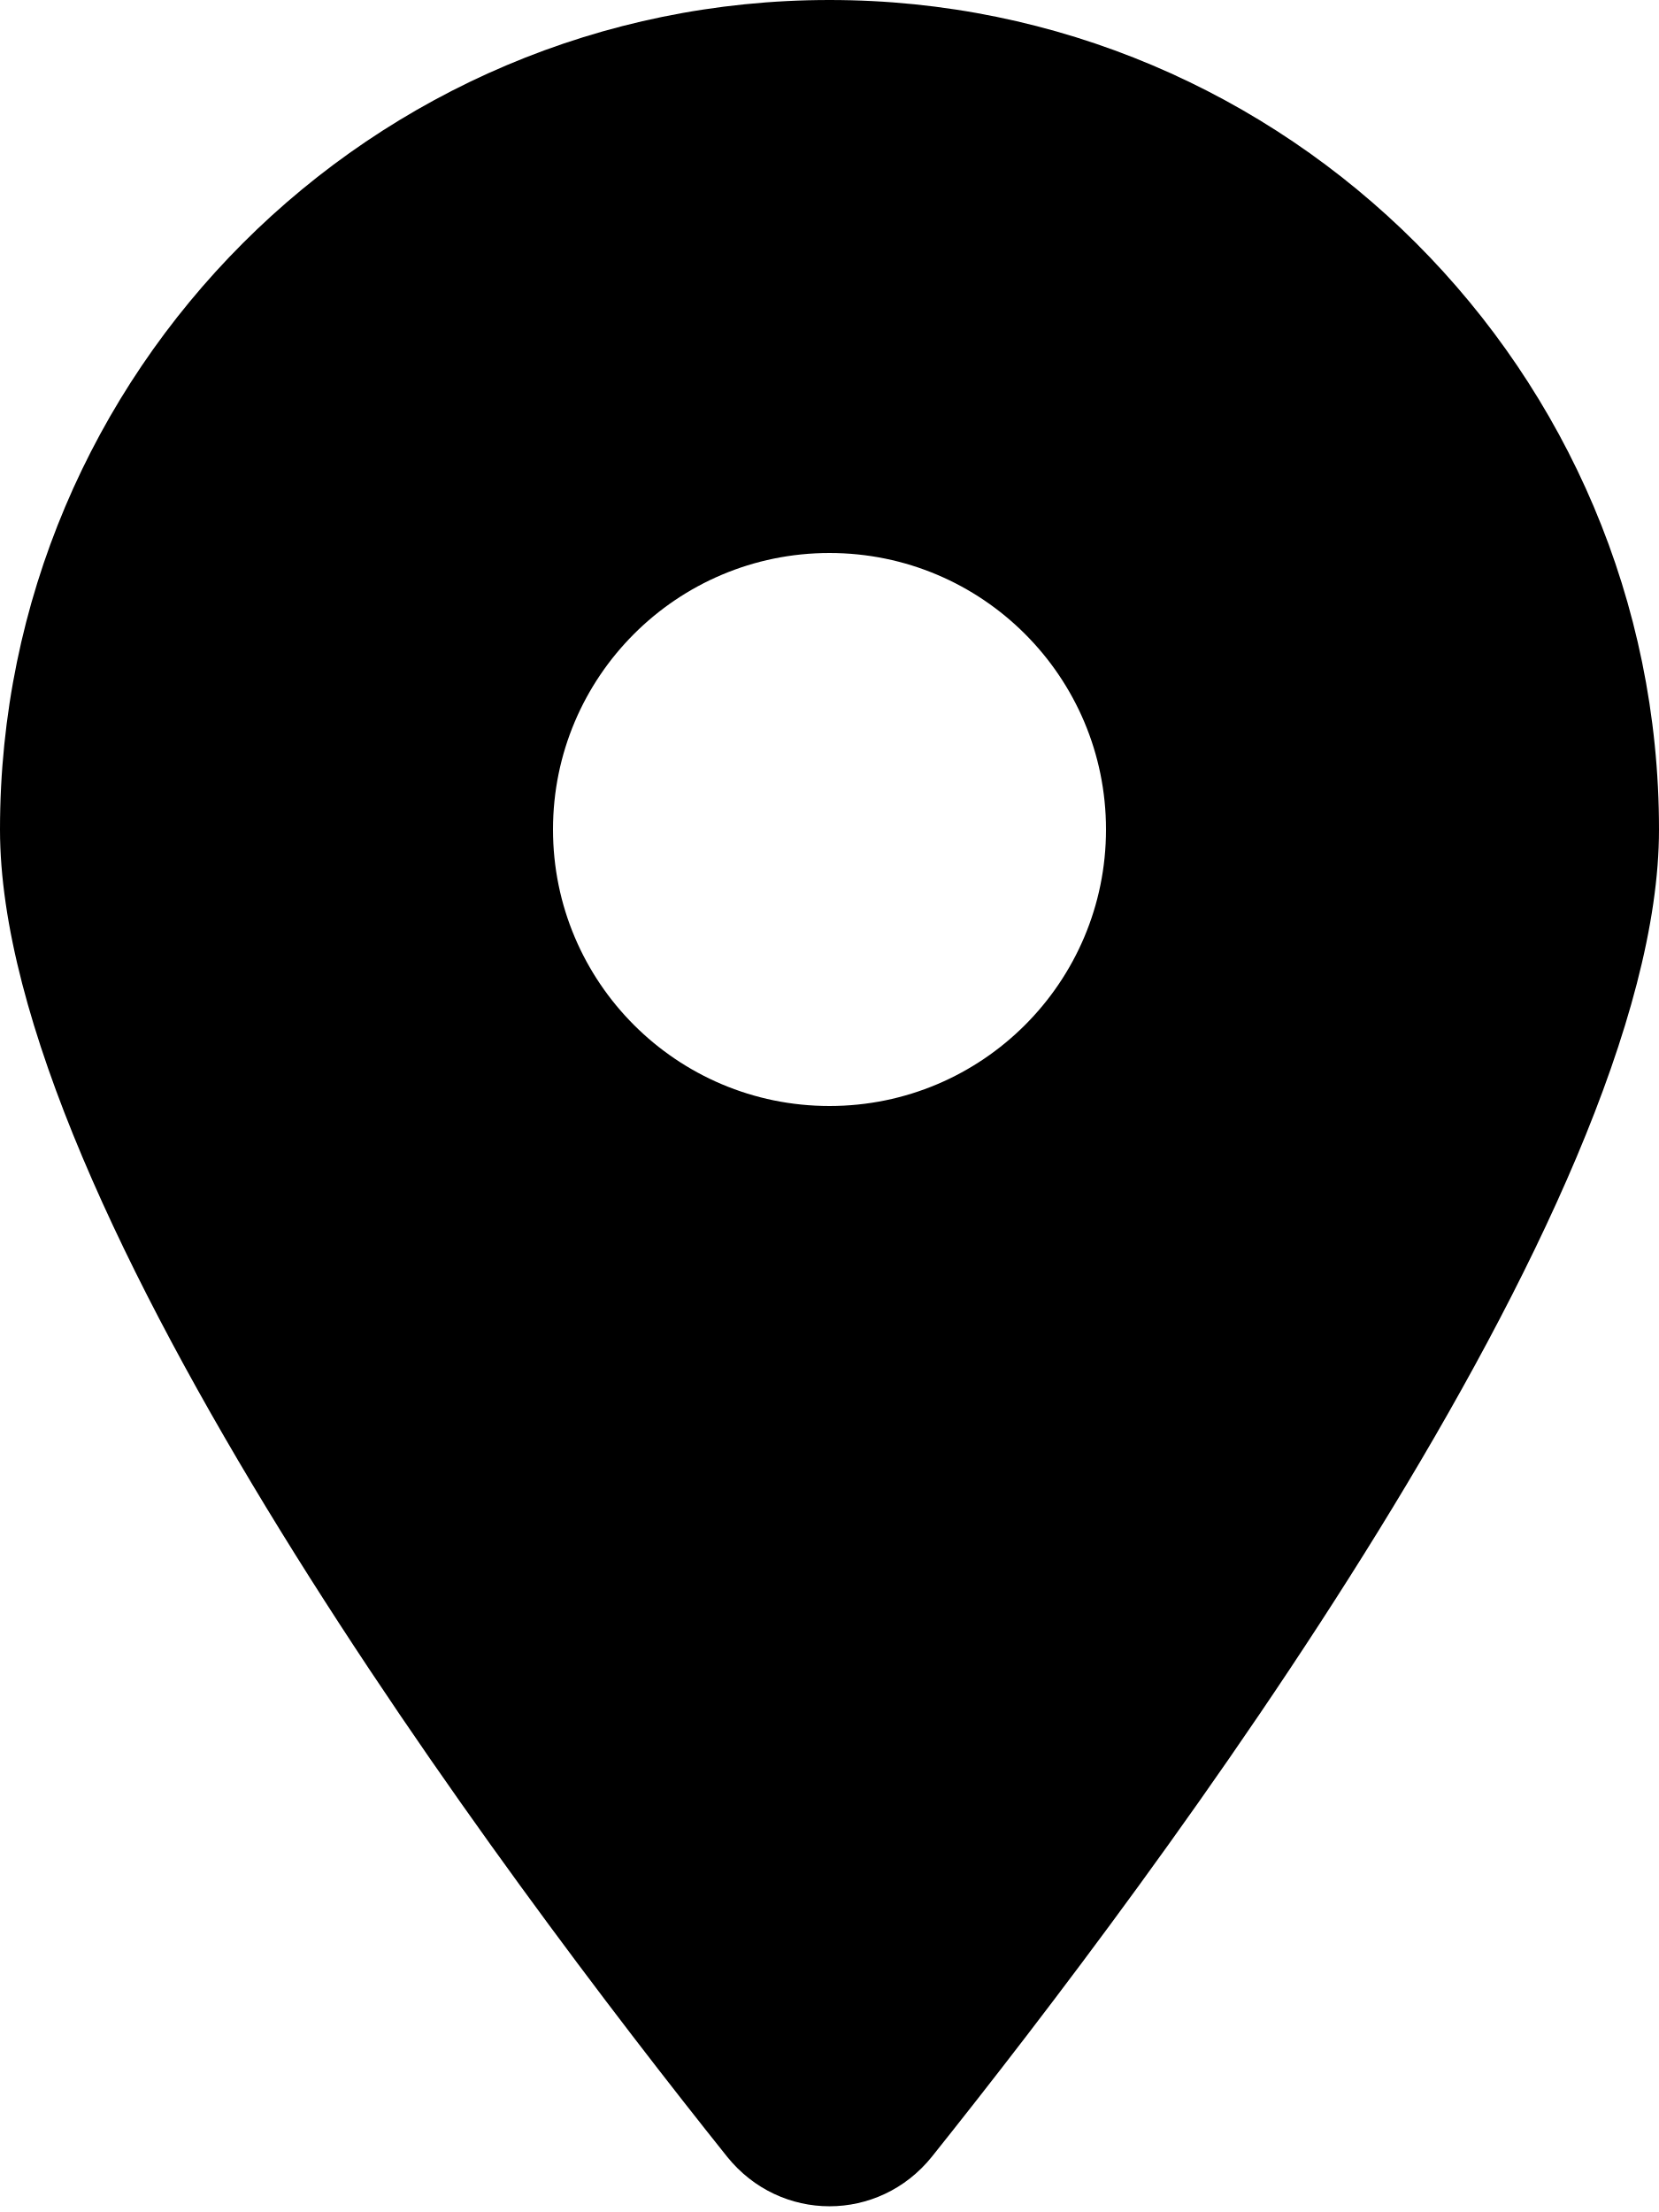
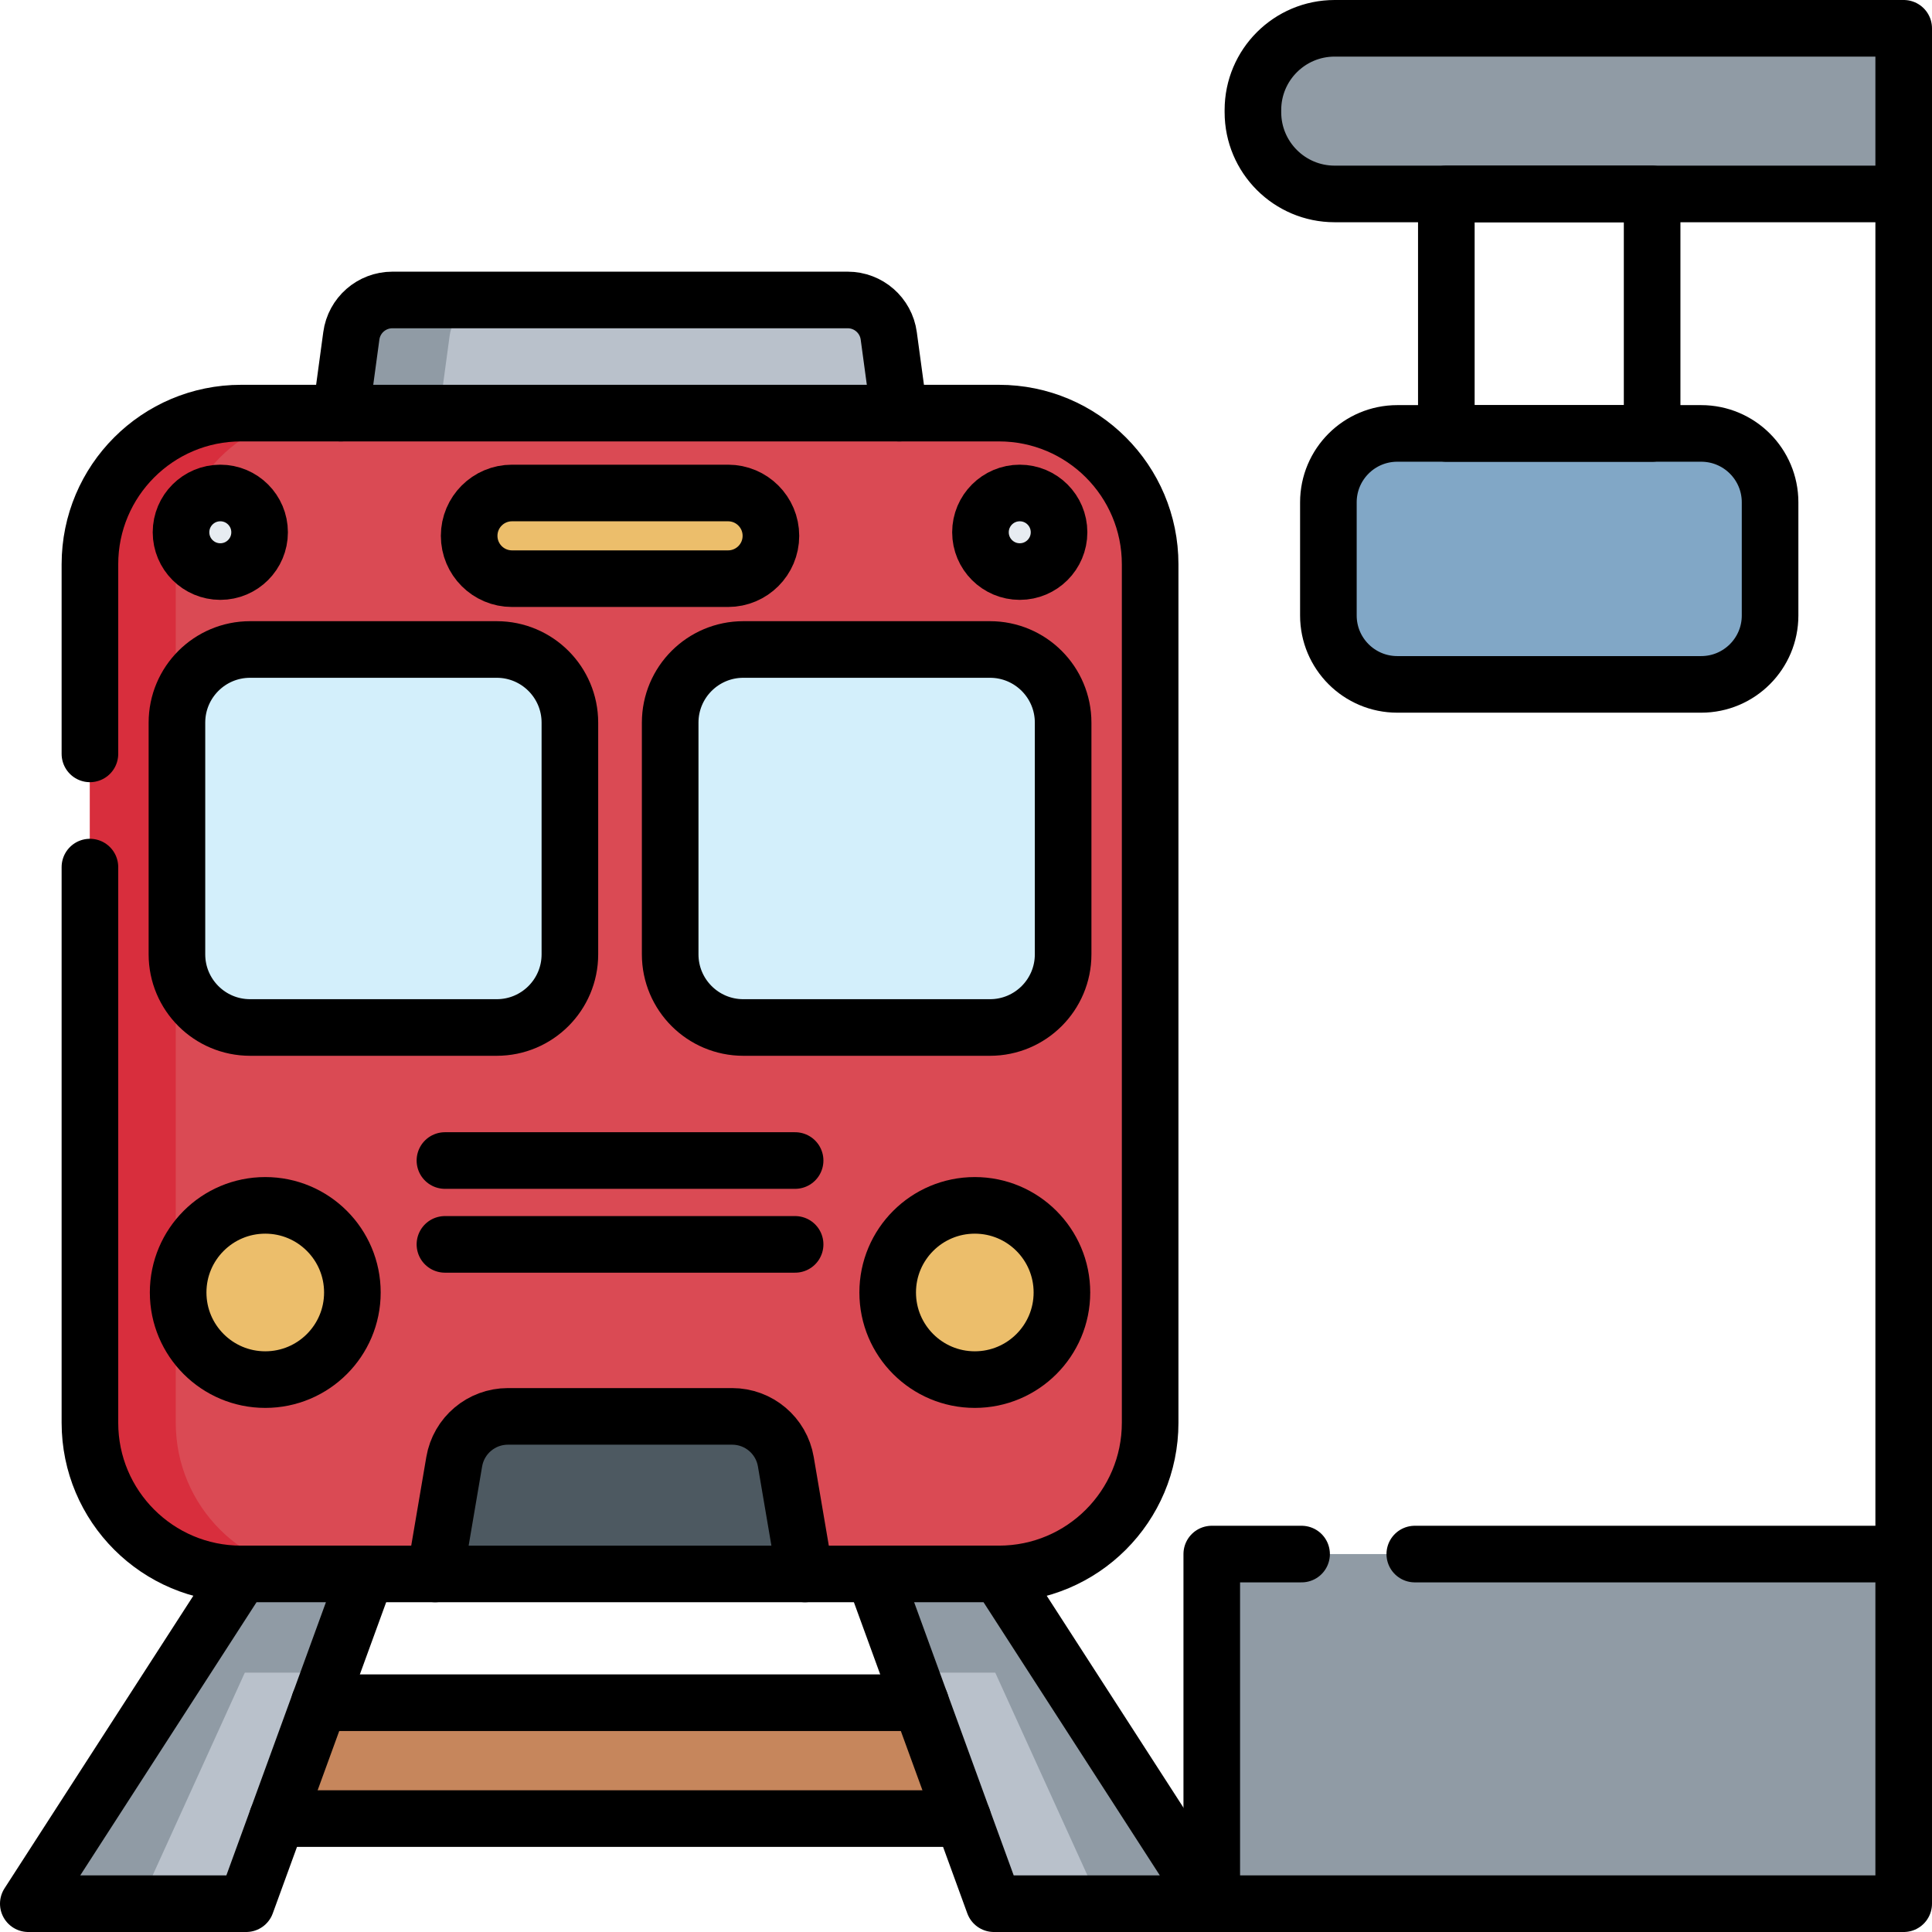
- <svg xmlns="http://www.w3.org/2000/svg" viewBox="0 0 384 512">
-   <path d="M215.7 499.2C267 435 384 279.4 384 192C384 86 298 0 192 0S0 86 0 192c0 87.4 117 243 168.3 307.2c12.3 15.3 35.1 15.3 47.4 0zM192 128a64 64 0 1 1 0 128 64 64 0 1 1 0-128z" />
+ <svg xmlns="http://www.w3.org/2000/svg" version="1.1" id="svg7119" xml:space="preserve" width="682.667" height="682.667" viewBox="0 0 682.667 682.667">
+   <defs id="defs7123">
+     <clipPath clipPathUnits="userSpaceOnUse" id="clipPath7133">
+       <path d="M 0,512 H 512 V 0 H 0 Z" id="path7131" />
+     </clipPath>
+   </defs>
+   <g id="g7125" transform="matrix(1.333333,0,0,-1.333333,0,682.6667)">
+     <g id="g7127">
+       <g id="g7129" clip-path="url(#clipPath7133)">
+         <g id="g7135" transform="translate(164.3154,369.9995)">
+           <path d="m 0,0 73.988,32.521 -2.775,20.47 c -0.735,5.456 -5.389,9.515 -10.889,9.515 H -60.323 c -5.499,0 -10.154,-4.059 -10.888,-9.515 l -2.776,-20.47 z" style="fill:#b9c1cb;fill-opacity:1;fill-rule:nonzero;stroke:none" id="path7137" />
+         </g>
+         <g id="g7139" transform="translate(177.3477,375.7246)">
+           <path d="M 0,0 -13.032,-5.729 -87.02,26.8 l 2.771,20.464 c 0.736,5.456 5.388,9.517 10.887,9.517 h 26.055 c -5.498,0 -10.15,-4.061 -10.885,-9.517 L -60.963,26.8 Z" style="fill:#909ba5;fill-opacity:1;fill-rule:nonzero;stroke:none" id="path7141" />
+         </g>
+         <path d="M 270.67,60.767 H 57.961 V 30.055 H 270.67 Z" style="fill:#c6865c;fill-opacity:1;fill-rule:nonzero;stroke:none" id="path7143" />
+         <g id="g7145" transform="translate(264.7344,402.522)">
+           <path d="m 0,0 h -200.838 c -22.128,0 -40.066,-17.938 -40.066,-40.066 v -227.498 c 0,-22.128 17.938,-40.066 40.066,-40.066 H 0 c 22.128,0 40.066,17.938 40.066,40.066 V -40.066 C 40.066,-17.938 22.128,0 0,0" style="fill:#da4a54;fill-opacity:1;fill-rule:nonzero;stroke:none" id="path7147" />
+         </g>
+         <g id="g7149" transform="translate(86.6484,94.896)">
+           <path d="m 0,0 h -22.755 c -22.123,0 -40.063,17.932 -40.063,40.063 v 227.494 c 0,22.131 17.94,40.072 40.063,40.072 H 0 c -22.131,0 -40.071,-17.941 -40.071,-40.072 V 40.063 C -40.071,17.932 -22.131,0 0,0" style="fill:#d82e3d;fill-opacity:1;fill-rule:nonzero;stroke:none" id="path7151" />
+         </g>
+         <g id="g7153" transform="translate(213.3135,94.8916)">
+           <path d="m 0,0 -5.064,29.752 c -1.177,6.929 -7.188,12 -14.219,12 h -59.429 c -7.038,0 -13.041,-5.071 -14.226,-12 L -98.002,0" style="fill:#4d5961;fill-opacity:1;fill-rule:nonzero;stroke:none" id="path7155" />
+         </g>
+         <g id="g7157" transform="translate(23.8301,282.2129)">
+           <path d="m 0,0 v -147.255 c 0,-22.128 17.938,-40.066 40.066,-40.066 h 200.838 c 22.128,0 40.067,17.938 40.067,40.066 V 80.243 c 0,22.128 -17.939,40.066 -40.067,40.066 H 40.066 C 17.938,120.309 0,102.371 0,80.243 V 30" style="fill:none;stroke:#000000;stroke-width:15;stroke-linecap:round;stroke-linejoin:round;stroke-miterlimit:10;stroke-dasharray:none;stroke-opacity:1" id="path7159" />
+         </g>
+         <g id="g7161" transform="translate(131.6416,339.8794)">
+           <path d="M 0,0 H -65.366 C -76.072,0 -84.751,-8.679 -84.751,-19.384 V -80.79 c 0,-10.706 8.679,-19.385 19.385,-19.385 H 0 c 10.706,0 19.385,8.679 19.385,19.385 v 61.406 C 19.385,-8.679 10.706,0 0,0" style="fill:#d3effb;fill-opacity:1;fill-rule:nonzero;stroke:none" id="path7163" />
+         </g>
+         <g id="g7165" transform="translate(177.6045,320.4951)">
+           <path d="m 0,0 v -61.406 c 0,-10.706 8.679,-19.385 19.385,-19.385 h 65.366 c 10.706,0 19.385,8.679 19.385,19.385 V 0 c 0,10.706 -8.679,19.384 -19.385,19.384 H 19.385 C 8.679,19.384 0,10.706 0,0" style="fill:#d3effb;fill-opacity:1;fill-rule:nonzero;stroke:none" id="path7167" />
+         </g>
+         <g id="g7169" transform="translate(131.6416,339.8794)">
+           <path d="M 0,0 H -65.366 C -76.072,0 -84.751,-8.679 -84.751,-19.384 V -80.79 c 0,-10.706 8.679,-19.385 19.385,-19.385 H 0 c 10.706,0 19.385,8.679 19.385,19.385 v 61.406 C 19.385,-8.679 10.706,0 0,0 Z" style="fill:none;stroke:#000000;stroke-width:15;stroke-linecap:round;stroke-linejoin:round;stroke-miterlimit:10;stroke-dasharray:none;stroke-opacity:1" id="path7171" />
+         </g>
+         <g id="g7173" transform="translate(177.6045,320.4951)">
+           <path d="m 0,0 v -61.406 c 0,-10.706 8.679,-19.385 19.385,-19.385 h 65.366 c 10.706,0 19.385,8.679 19.385,19.385 V 0 c 0,10.706 -8.679,19.384 -19.385,19.384 H 19.385 C 8.679,19.384 0,10.706 0,0 Z" style="fill:none;stroke:#000000;stroke-width:15;stroke-linecap:round;stroke-linejoin:round;stroke-miterlimit:10;stroke-dasharray:none;stroke-opacity:1" id="path7175" />
+         </g>
+         <g id="g7177" transform="translate(93.3848,169.478)">
+           <path d="m 0,0 c 0,12.751 -10.336,23.088 -23.087,23.088 -12.751,0 -23.088,-10.337 -23.088,-23.088 0,-12.75 10.337,-23.087 23.088,-23.087 C -10.336,-23.087 0,-12.75 0,0" style="fill:#ecbe6b;fill-opacity:1;fill-rule:nonzero;stroke:none" id="path7179" />
+         </g>
+         <g id="g7181" transform="translate(281.4209,169.478)">
+           <path d="m 0,0 c 0,12.751 -10.337,23.088 -23.088,23.088 -12.751,0 -23.087,-10.337 -23.087,-23.088 0,-12.75 10.336,-23.087 23.087,-23.087 C -10.337,-23.087 0,-12.75 0,0" style="fill:#ecbe6b;fill-opacity:1;fill-rule:nonzero;stroke:none" id="path7183" />
+         </g>
+         <g id="g7185" transform="translate(93.3848,169.478)">
+           <path d="m 0,0 c 0,12.751 -10.336,23.088 -23.087,23.088 -12.751,0 -23.088,-10.337 -23.088,-23.088 0,-12.75 10.337,-23.087 23.088,-23.087 C -10.336,-23.087 0,-12.75 0,0 Z" style="fill:none;stroke:#000000;stroke-width:15;stroke-linecap:round;stroke-linejoin:round;stroke-miterlimit:10;stroke-dasharray:none;stroke-opacity:1" id="path7187" />
+         </g>
+         <g id="g7189" transform="translate(281.4209,169.478)">
+           <path d="m 0,0 c 0,12.751 -10.337,23.088 -23.088,23.088 -12.751,0 -23.087,-10.337 -23.087,-23.088 0,-12.75 10.336,-23.087 23.087,-23.087 C -10.337,-23.087 0,-12.75 0,0 Z" style="fill:none;stroke:#000000;stroke-width:15;stroke-linecap:round;stroke-linejoin:round;stroke-miterlimit:10;stroke-dasharray:none;stroke-opacity:1" id="path7191" />
+         </g>
+         <g id="g7193" transform="translate(238.3037,402.5205)">
+           <path d="m 0,0 -2.775,20.47 c -0.736,5.456 -5.389,9.515 -10.889,9.515 h -120.648 c -5.499,0 -10.153,-4.059 -10.887,-9.515 L -147.976,0" style="fill:none;stroke:#000000;stroke-width:15;stroke-linecap:round;stroke-linejoin:round;stroke-miterlimit:10;stroke-dasharray:none;stroke-opacity:1" id="path7195" />
+         </g>
+         <g id="g7197" transform="translate(280.6582,370.9409)">
+           <path d="m 0,0 c 0,5.75 -4.661,10.412 -10.412,10.412 -5.75,0 -10.412,-4.662 -10.412,-10.412 0,-5.75 4.662,-10.412 10.412,-10.412 C -4.661,-10.412 0,-5.75 0,0" style="fill:#e7ecf1;fill-opacity:1;fill-rule:nonzero;stroke:none" id="path7199" />
+         </g>
+         <g id="g7201" transform="translate(68.7969,370.9409)">
+           <path d="m 0,0 c 0,5.75 -4.662,10.412 -10.412,10.412 -5.751,0 -10.412,-4.662 -10.412,-10.412 0,-5.75 4.661,-10.412 10.412,-10.412 C -4.662,-10.412 0,-5.75 0,0" style="fill:#e7ecf1;fill-opacity:1;fill-rule:nonzero;stroke:none" id="path7203" />
+         </g>
+         <g id="g7205" transform="translate(280.6582,370.9409)">
+           <path d="m 0,0 c 0,5.75 -4.661,10.412 -10.412,10.412 -5.75,0 -10.412,-4.662 -10.412,-10.412 0,-5.75 4.662,-10.412 10.412,-10.412 C -4.661,-10.412 0,-5.75 0,0 Z" style="fill:none;stroke:#000000;stroke-width:15;stroke-linecap:round;stroke-linejoin:round;stroke-miterlimit:10;stroke-dasharray:none;stroke-opacity:1" id="path7207" />
+         </g>
+         <g id="g7209" transform="translate(68.7969,370.9409)">
+           <path d="m 0,0 c 0,5.75 -4.662,10.412 -10.412,10.412 -5.751,0 -10.412,-4.662 -10.412,-10.412 0,-5.75 4.661,-10.412 10.412,-10.412 C -4.662,-10.412 0,-5.75 0,0 Z" style="fill:none;stroke:#000000;stroke-width:15;stroke-linecap:round;stroke-linejoin:round;stroke-miterlimit:10;stroke-dasharray:none;stroke-opacity:1" id="path7211" />
+         </g>
+         <g id="g7213" transform="translate(213.3135,94.8916)">
+           <path d="m 0,0 -5.064,29.752 c -1.177,6.929 -7.188,12 -14.219,12 h -59.429 c -7.038,0 -13.041,-5.071 -14.226,-12 L -98.002,0" style="fill:none;stroke:#000000;stroke-width:15;stroke-linecap:round;stroke-linejoin:round;stroke-miterlimit:10;stroke-dasharray:none;stroke-opacity:1" id="path7215" />
+         </g>
+         <g id="g7217" transform="translate(192.9463,358.646)">
+           <path d="m 0,0 h -57.262 c -6.27,0 -11.353,5.083 -11.353,11.354 0,6.27 5.083,11.353 11.353,11.353 H 0 c 6.271,0 11.354,-5.083 11.354,-11.353 C 11.354,5.083 6.271,0 0,0" style="fill:#ecbe6b;fill-opacity:1;fill-rule:nonzero;stroke:none" id="path7219" />
+         </g>
+         <g id="g7221" transform="translate(192.9463,358.646)">
+           <path d="m 0,0 h -57.262 c -6.27,0 -11.353,5.083 -11.353,11.354 0,6.27 5.083,11.353 11.353,11.353 H 0 c 6.271,0 11.354,-5.083 11.354,-11.353 C 11.354,5.083 6.271,0 0,0 Z" style="fill:none;stroke:#000000;stroke-width:15;stroke-linecap:round;stroke-linejoin:round;stroke-miterlimit:10;stroke-dasharray:none;stroke-opacity:1" id="path7223" />
+         </g>
+         <g id="g7225" transform="translate(117.9111,204.4487)">
+           <path d="M 0,0 H 92.803" style="fill:none;stroke:#000000;stroke-width:15;stroke-linecap:round;stroke-linejoin:round;stroke-miterlimit:10;stroke-dasharray:none;stroke-opacity:1" id="path7227" />
+         </g>
+         <g id="g7229" transform="translate(117.9111,182.2271)">
+           <path d="M 0,0 H 92.803" style="fill:none;stroke:#000000;stroke-width:15;stroke-linecap:round;stroke-linejoin:round;stroke-miterlimit:10;stroke-dasharray:none;stroke-opacity:1" id="path7231" />
+         </g>
+         <g id="g7233" transform="translate(97.0879,94.896)">
+           <path d="M 0,0 -9.535,-26.167 -31.854,-87.396 H -89.585 L -48.196,-23.26 -33.188,0 Z" style="fill:#b9c1cb;fill-opacity:1;fill-rule:nonzero;stroke:none" id="path7235" />
+         </g>
+         <g id="g7237" transform="translate(76.7783,94.896)">
+           <path d="M 0,0 -39.739,-87.396 H -69.275 L -12.879,0 Z" style="fill:#909ba5;fill-opacity:1;fill-rule:nonzero;stroke:none" id="path7239" />
+         </g>
+         <g id="g7241" transform="translate(321.1348,7.5)">
+           <path d="m 0,0 h -57.739 l -22.32,61.229 -9.534,26.167 h 33.197 l 15.007,-23.26 z" style="fill:#b9c1cb;fill-opacity:1;fill-rule:nonzero;stroke:none" id="path7243" />
+         </g>
+         <g id="g7245" transform="translate(251.8555,94.896)">
+           <path d="M 0,0 39.738,-87.396 H 69.275 L 12.879,0 Z" style="fill:#909ba5;fill-opacity:1;fill-rule:nonzero;stroke:none" id="path7247" />
+         </g>
+         <g id="g7249" transform="translate(63.8994,94.896)">
+           <path d="M 0,0 H 33.188 L 23.653,-26.167 H 0 c -5.311,0 -10.373,1.034 -15.008,2.907 z" style="fill:#909ba5;fill-opacity:1;fill-rule:nonzero;stroke:none" id="path7251" />
+         </g>
+         <g id="g7253" transform="translate(279.7461,71.6357)">
+           <path d="M 0,0 C -4.635,-1.873 -9.706,-2.907 -15.008,-2.907 H -38.67 l -9.534,26.167 h 33.196 z" style="fill:#909ba5;fill-opacity:1;fill-rule:nonzero;stroke:none" id="path7255" />
+         </g>
+         <g id="g7257" transform="translate(65.2373,7.5)">
+           <path d="M 0,0 H -57.737 L -1.341,87.392 H 31.851 Z" style="fill:none;stroke:#000000;stroke-width:15;stroke-linecap:round;stroke-linejoin:round;stroke-miterlimit:10;stroke-dasharray:none;stroke-opacity:1" id="path7259" />
+         </g>
+         <g id="g7261" transform="translate(263.3936,7.5)">
+           <path d="M 0,0 H 57.737 L 1.341,87.392 h -33.192 z" style="fill:none;stroke:#000000;stroke-width:15;stroke-linecap:round;stroke-linejoin:round;stroke-miterlimit:10;stroke-dasharray:none;stroke-opacity:1" id="path7263" />
+         </g>
+         <g id="g7265" transform="translate(243.9844,60.7671)">
+           <path d="M 0,0 H -159.339" style="fill:none;stroke:#000000;stroke-width:15;stroke-linecap:round;stroke-linejoin:round;stroke-miterlimit:10;stroke-dasharray:none;stroke-opacity:1" id="path7267" />
+         </g>
+         <g id="g7269" transform="translate(255.1689,30.0586)">
+           <path d="M 0,0 H -181.709" style="fill:none;stroke:#000000;stroke-width:15;stroke-linecap:round;stroke-linejoin:round;stroke-miterlimit:10;stroke-dasharray:none;stroke-opacity:1" id="path7271" />
+         </g>
+         <g id="g7273" transform="translate(353.7002,460.6045)">
+           <path d="M 0,0 H 150.8 V 43.896 H 0 c -11.965,0 -21.664,-9.7 -21.664,-21.665 V 21.665 C -21.664,9.7 -11.965,0 0,0" style="fill:#909ba5;fill-opacity:1;fill-rule:nonzero;stroke:none" id="path7275" />
+         </g>
+         <g id="g7277" transform="translate(353.7002,460.6045)">
+           <path d="M 0,0 H 150.8 V 43.896 H 0 c -11.965,0 -21.664,-9.7 -21.664,-21.665 V 21.665 C -21.664,9.7 -11.965,0 0,0 Z" style="fill:none;stroke:#000000;stroke-width:15;stroke-linecap:round;stroke-linejoin:round;stroke-miterlimit:10;stroke-dasharray:none;stroke-opacity:1" id="path7279" />
+         </g>
+         <path d="M 321.131,7.5 H 504.5 v 92.656 H 321.131 Z" style="fill:#909ba5;fill-opacity:1;fill-rule:nonzero;stroke:none" id="path7281" />
+         <g id="g7283" transform="translate(344.9336,100.1558)">
+           <path d="M 0,0 H -23.803 V -92.656 H 159.566 V 0 H 30" style="fill:none;stroke:#000000;stroke-width:15;stroke-linecap:round;stroke-linejoin:round;stroke-miterlimit:10;stroke-dasharray:none;stroke-opacity:1" id="path7285" />
+         </g>
+         <g id="g7287" transform="translate(450.8291,330.6309)">
+           <path d="m 0,0 h -80.532 c -10.085,0 -18.261,8.176 -18.261,18.261 v 29.986 c 0,10.086 8.176,18.261 18.261,18.261 H 0 c 10.085,0 18.261,-8.175 18.261,-18.261 V 18.261 C 18.261,8.176 10.085,0 0,0" style="fill:#81a7c6;fill-opacity:1;fill-rule:nonzero;stroke:none" id="path7289" />
+         </g>
+         <g id="g7291" transform="translate(450.8291,330.6309)">
+           <path d="m 0,0 h -80.532 c -10.085,0 -18.261,8.176 -18.261,18.261 v 29.986 c 0,10.086 8.176,18.261 18.261,18.261 H 0 c 10.085,0 18.261,-8.175 18.261,-18.261 V 18.261 C 18.261,8.176 10.085,0 0,0 Z" style="fill:none;stroke:#000000;stroke-width:15;stroke-linecap:round;stroke-linejoin:round;stroke-miterlimit:10;stroke-dasharray:none;stroke-opacity:1" id="path7293" />
+         </g>
+         <g id="g7295" transform="translate(504.5,460.6045)">
+           <path d="M 0,0 V -360.449" style="fill:none;stroke:#000000;stroke-width:15;stroke-linecap:round;stroke-linejoin:round;stroke-miterlimit:10;stroke-dasharray:none;stroke-opacity:1" id="path7297" />
+         </g>
+         <path d="m 437.831,397.139 h -54.536 v 63.465 h 54.536 z" style="fill:none;stroke:#000000;stroke-width:15;stroke-linecap:round;stroke-linejoin:round;stroke-miterlimit:10;stroke-dasharray:none;stroke-opacity:1" id="path7299" />
+       </g>
+     </g>
+   </g>
</svg>
